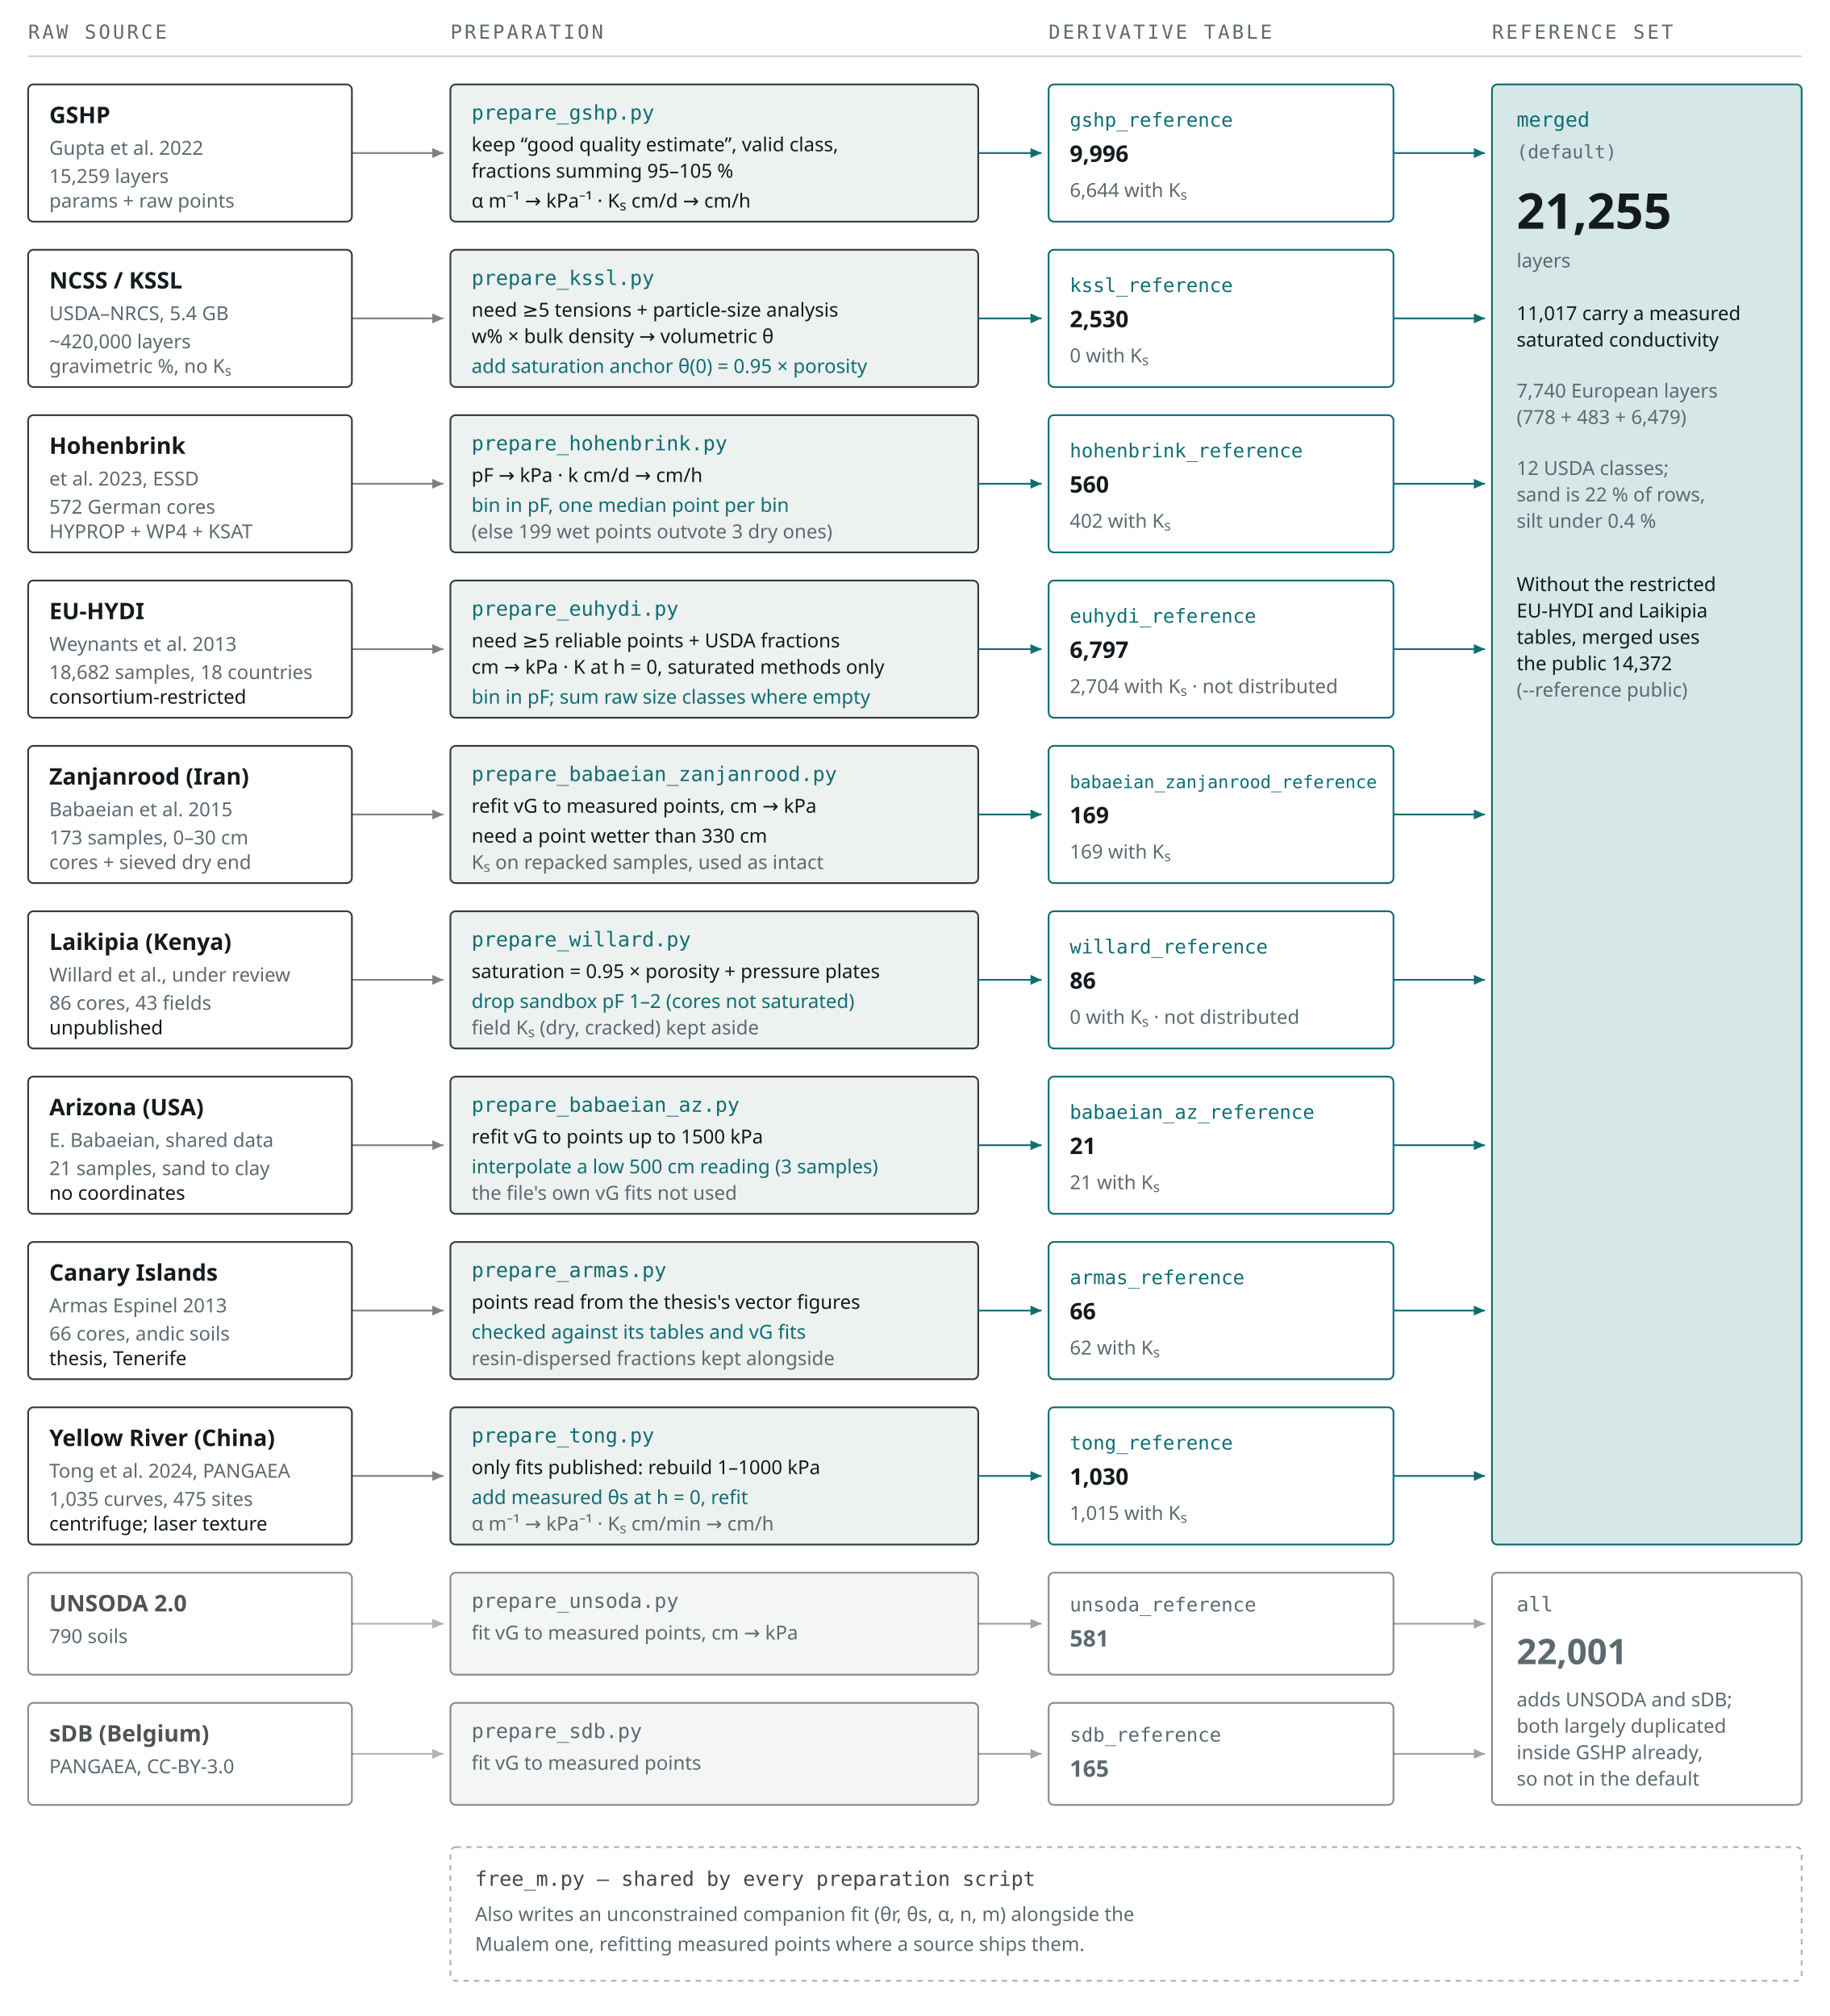
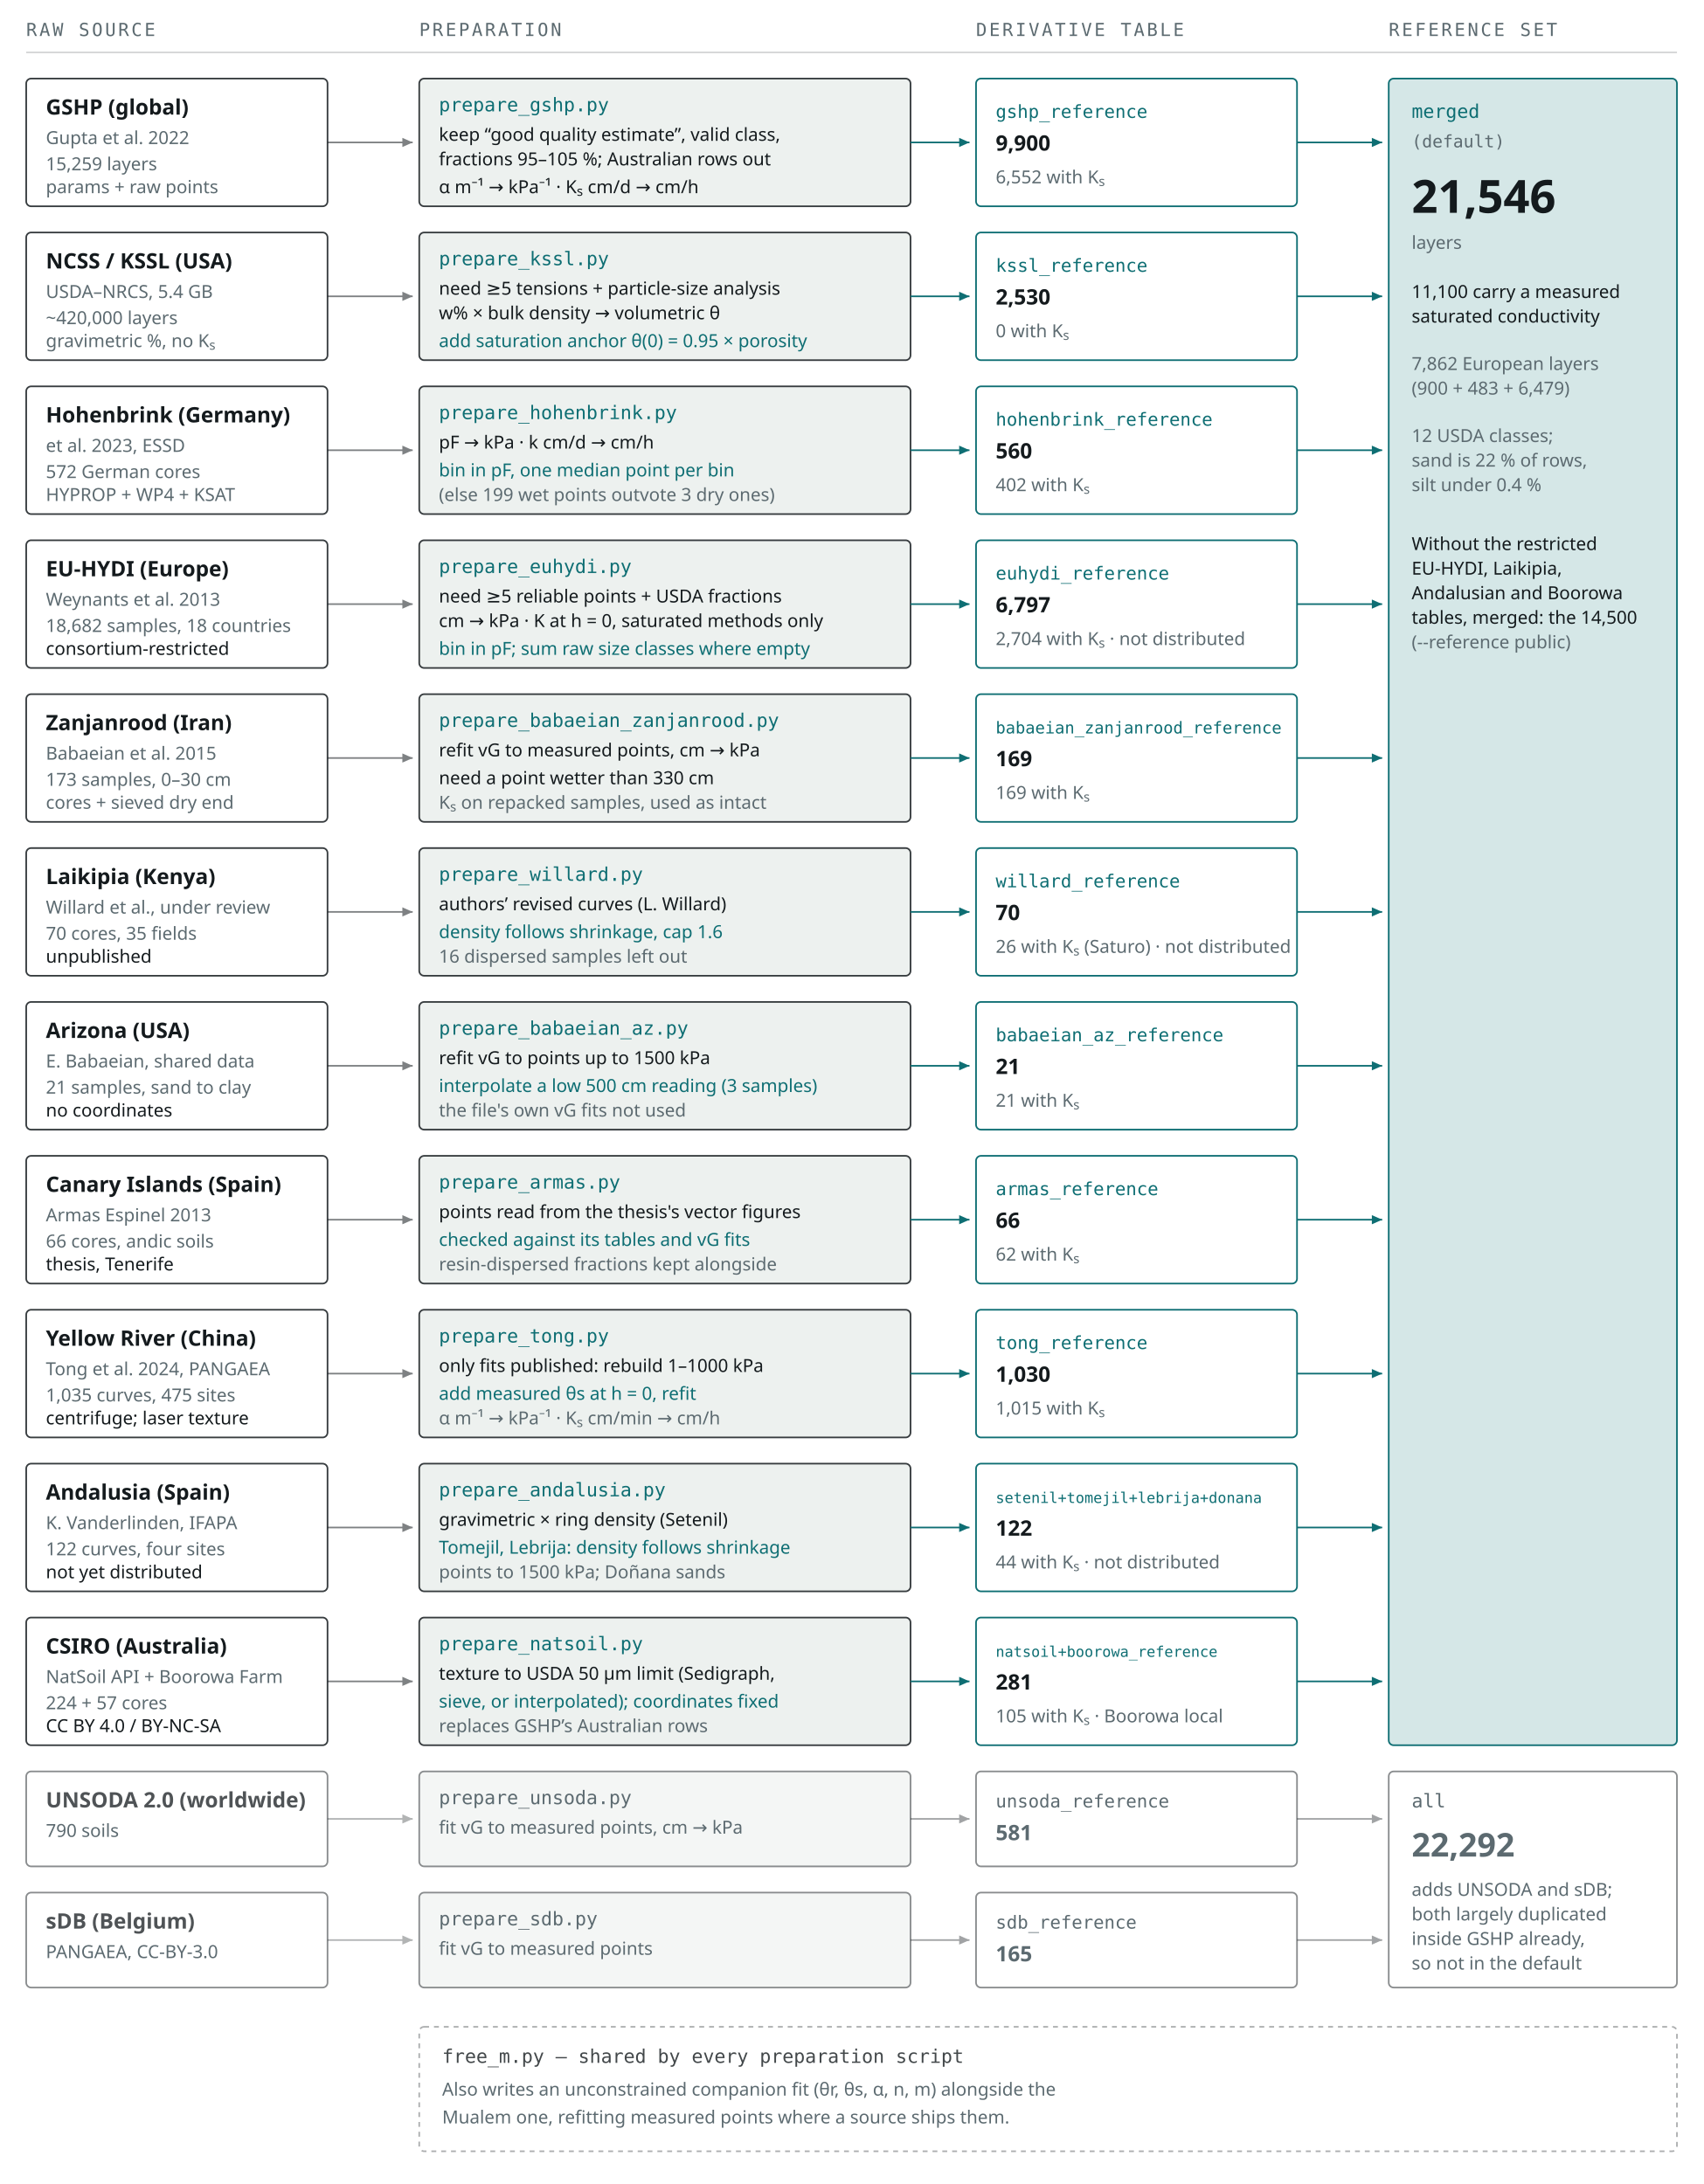
- <svg xmlns="http://www.w3.org/2000/svg" width="1040" height="1146" viewBox="0 0 1040 1146" role="img" aria-label="Eleven source databases pass through per-source preparation scripts into derivative CSV tables; GSHP, KSSL, Hohenbrink, Zanjanrood, Arizona, the Canary Islands, the Yellow River Basin, the restricted EU-HYDI and the unpublished Laikipia form the default merged reference of 20,052 layers, with UNSODA and sDB added only in the all set.">
+ <svg xmlns="http://www.w3.org/2000/svg" width="1040" height="1334" viewBox="0 0 1040 1334" role="img" aria-label="Thirteen source databases pass through per-source preparation scripts into derivative CSV tables; GSHP, KSSL, Hohenbrink, Zanjanrood, Arizona, the Canary Islands, the Yellow River Basin, the restricted EU-HYDI, the unpublished Laikipia, the Andalusian soils (not yet distributed) and the Australian CSIRO cores (NatSoil and Boorowa) form the default merged reference of 21,546 layers, with UNSODA and sDB added only in the all set.">
  <defs>
    <marker id="ar" viewBox="0 0 10 10" refX="9" refY="5" markerWidth="7" markerHeight="7" orient="auto-start-reverse">
      <path d="M 0 1 L 9 5 L 0 9 z" fill="#141A1D" />
    </marker>
    <marker id="ara" viewBox="0 0 10 10" refX="9" refY="5" markerWidth="7" markerHeight="7" orient="auto-start-reverse">
      <path d="M 0 1 L 9 5 L 0 9 z" fill="#0E6E73" />
    </marker>
  </defs>
  <g font-family="IBM Plex Mono, monospace" font-size="11" letter-spacing="1.4" fill="#5C6A70">
    <text x="16" y="22">RAW SOURCE</text>
    <text x="256" y="22">PREPARATION</text>
    <text x="596" y="22">DERIVATIVE TABLE</text>
    <text x="848" y="22">REFERENCE SET</text>
  </g>
  <line x1="16" y1="32" x2="1024" y2="32" stroke="#141A1D" opacity=".18" />
  <g font-family="IBM Plex Sans, sans-serif">
    <rect x="16" y="48" width="184" height="78" rx="3" fill="none" stroke="#141A1D" opacity=".85" />
-     <text x="28" y="70" font-size="13" font-weight="600" fill="#141A1D">GSHP</text>
+     <text x="28" y="70" font-size="13" font-weight="600" fill="#141A1D">GSHP (global)</text>
    <text x="28" y="88" font-size="11" fill="#5C6A70">Gupta et al. 2022</text>
    <text x="28" y="104" font-size="11" fill="#5C6A70">15,259 layers</text>
    <text x="28" y="118" font-size="11" fill="#5C6A70">params + raw points</text>
    <rect x="256" y="48" width="300" height="78" rx="3" fill="#EAEEEC" stroke="#141A1D" opacity=".85" />
    <text x="268" y="68" font-size="11.5" font-family="IBM Plex Mono, monospace" fill="#0E6E73">prepare_gshp.py</text>
    <text x="268" y="86" font-size="11" fill="#141A1D">keep “good quality estimate”, valid class,</text>
-     <text x="268" y="101" font-size="11" fill="#141A1D">fractions summing 95–105 %</text>
+     <text x="268" y="101" font-size="11" fill="#141A1D">fractions 95–105 %; Australian rows out</text>
    <text x="268" y="118" font-size="11" fill="#141A1D">α m⁻¹ → kPa⁻¹   ·   K<tspan baseline-shift="sub" font-size="8">s</tspan> cm/d → cm/h</text>
    <rect x="16" y="142" width="184" height="78" rx="3" fill="none" stroke="#141A1D" opacity=".85" />
-     <text x="28" y="164" font-size="13" font-weight="600" fill="#141A1D">NCSS / KSSL</text>
+     <text x="28" y="164" font-size="13" font-weight="600" fill="#141A1D">NCSS / KSSL (USA)</text>
    <text x="28" y="182" font-size="11" fill="#5C6A70">USDA–NRCS, 5.4 GB</text>
    <text x="28" y="198" font-size="11" fill="#5C6A70">~420,000 layers</text>
    <text x="28" y="212" font-size="11" fill="#5C6A70">gravimetric %, no K<tspan baseline-shift="sub" font-size="8">s</tspan>
    </text>
    <rect x="256" y="142" width="300" height="78" rx="3" fill="#EAEEEC" stroke="#141A1D" opacity=".85" />
    <text x="268" y="162" font-size="11.5" font-family="IBM Plex Mono, monospace" fill="#0E6E73">prepare_kssl.py</text>
    <text x="268" y="180" font-size="11" fill="#141A1D">need ≥5 tensions + particle-size analysis</text>
    <text x="268" y="195" font-size="11" fill="#141A1D">w% × bulk density → volumetric θ</text>
    <text x="268" y="212" font-size="11" fill="#0E6E73">add saturation anchor θ(0) = 0.95 × porosity</text>
    <rect x="16" y="236" width="184" height="78" rx="3" fill="none" stroke="#141A1D" opacity=".85" />
-     <text x="28" y="258" font-size="13" font-weight="600" fill="#141A1D">Hohenbrink</text>
+     <text x="28" y="258" font-size="13" font-weight="600" fill="#141A1D">Hohenbrink (Germany)</text>
    <text x="28" y="276" font-size="11" fill="#5C6A70">et al. 2023, ESSD</text>
    <text x="28" y="292" font-size="11" fill="#5C6A70">572 German cores</text>
    <text x="28" y="306" font-size="11" fill="#5C6A70">HYPROP + WP4 + KSAT</text>
    <rect x="256" y="236" width="300" height="78" rx="3" fill="#EAEEEC" stroke="#141A1D" opacity=".85" />
    <text x="268" y="256" font-size="11.5" font-family="IBM Plex Mono, monospace" fill="#0E6E73">prepare_hohenbrink.py</text>
    <text x="268" y="274" font-size="11" fill="#141A1D">pF → kPa   ·   k cm/d → cm/h</text>
    <text x="268" y="291" font-size="11" fill="#0E6E73">bin in pF, one median point per bin</text>
    <text x="268" y="306" font-size="11" fill="#5C6A70">(else 199 wet points outvote 3 dry ones)</text>
    <rect x="16" y="330" width="184" height="78" rx="3" fill="none" stroke="#141A1D" opacity=".85" />
-     <text x="28" y="352" font-size="13" font-weight="600" fill="#141A1D">EU-HYDI</text>
+     <text x="28" y="352" font-size="13" font-weight="600" fill="#141A1D">EU-HYDI (Europe)</text>
    <text x="28" y="370" font-size="11" fill="#5C6A70">Weynants et al. 2013</text>
    <text x="28" y="386" font-size="11" fill="#5C6A70">18,682 samples, 18 countries</text>
    <text x="28" y="400" font-size="11" fill="#141A1D">consortium-restricted</text>
    <rect x="256" y="330" width="300" height="78" rx="3" fill="#EAEEEC" stroke="#141A1D" opacity=".85" />
    <text x="268" y="350" font-size="11.5" font-family="IBM Plex Mono, monospace" fill="#0E6E73">prepare_euhydi.py</text>
    <text x="268" y="368" font-size="11" fill="#141A1D">need ≥5 reliable points + USDA fractions</text>
    <text x="268" y="383" font-size="11" fill="#141A1D">cm → kPa   ·   K at h = 0, saturated methods only</text>
    <text x="268" y="400" font-size="11" fill="#0E6E73">bin in pF; sum raw size classes where empty</text>
    <rect x="16" y="424" width="184" height="78" rx="3" fill="none" stroke="#141A1D" opacity=".85" />
    <text x="28" y="446" font-size="13" font-weight="600" fill="#141A1D">Zanjanrood (Iran)</text>
    <text x="28" y="464" font-size="11" fill="#5C6A70">Babaeian et al. 2015</text>
    <text x="28" y="480" font-size="11" fill="#5C6A70">173 samples, 0–30 cm</text>
    <text x="28" y="494" font-size="11" fill="#5C6A70">cores + sieved dry end</text>
    <rect x="256" y="424" width="300" height="78" rx="3" fill="#EAEEEC" stroke="#141A1D" opacity=".85" />
    <text x="268" y="444" font-size="11.5" font-family="IBM Plex Mono, monospace" fill="#0E6E73">prepare_babaeian_zanjanrood.py</text>
    <text x="268" y="462" font-size="11" fill="#141A1D">refit vG to measured points, cm → kPa</text>
    <text x="268" y="479" font-size="11" fill="#141A1D">need a point wetter than 330 cm</text>
    <text x="268" y="494" font-size="11" fill="#5C6A70">K<tspan baseline-shift="sub" font-size="8">s</tspan> on repacked samples, used as intact</text>
    <rect x="16" y="518" width="184" height="78" rx="3" fill="none" stroke="#141A1D" opacity=".85" />
    <text x="28" y="540" font-size="13" font-weight="600" fill="#141A1D">Laikipia (Kenya)</text>
    <text x="28" y="558" font-size="11" fill="#5C6A70">Willard et al., under review</text>
-     <text x="28" y="574" font-size="11" fill="#5C6A70">86 cores, 43 fields</text>
+     <text x="28" y="574" font-size="11" fill="#5C6A70">70 cores, 35 fields</text>
    <text x="28" y="588" font-size="11" fill="#141A1D">unpublished</text>
    <rect x="256" y="518" width="300" height="78" rx="3" fill="#EAEEEC" stroke="#141A1D" opacity=".85" />
    <text x="268" y="538" font-size="11.5" font-family="IBM Plex Mono, monospace" fill="#0E6E73">prepare_willard.py</text>
-     <text x="268" y="556" font-size="11" fill="#141A1D">saturation = 0.95 × porosity + pressure plates</text>
-     <text x="268" y="573" font-size="11" fill="#0E6E73">drop sandbox pF 1–2 (cores not saturated)</text>
-     <text x="268" y="588" font-size="11" fill="#5C6A70">field K<tspan baseline-shift="sub" font-size="8">s</tspan> (dry, cracked) kept aside</text>
+     <text x="268" y="556" font-size="11" fill="#141A1D">authors’ revised curves (L. Willard)</text>
+     <text x="268" y="573" font-size="11" fill="#0E6E73">density follows shrinkage, cap 1.6</text>
+     <text x="268" y="588" font-size="11" fill="#5C6A70">16 dispersed samples left out</text>
    <rect x="16" y="612" width="184" height="78" rx="3" fill="none" stroke="#141A1D" opacity=".85" />
    <text x="28" y="634" font-size="13" font-weight="600" fill="#141A1D">Arizona (USA)</text>
    <text x="28" y="652" font-size="11" fill="#5C6A70">E. Babaeian, shared data</text>
    <text x="28" y="668" font-size="11" fill="#5C6A70">21 samples, sand to clay</text>
    <text x="28" y="682" font-size="11" fill="#141A1D">no coordinates</text>
    <rect x="256" y="612" width="300" height="78" rx="3" fill="#EAEEEC" stroke="#141A1D" opacity=".85" />
    <text x="268" y="632" font-size="11.5" font-family="IBM Plex Mono, monospace" fill="#0E6E73">prepare_babaeian_az.py</text>
    <text x="268" y="650" font-size="11" fill="#141A1D">refit vG to points up to 1500 kPa</text>
    <text x="268" y="667" font-size="11" fill="#0E6E73">interpolate a low 500 cm reading (3 samples)</text>
    <text x="268" y="682" font-size="11" fill="#5C6A70">the file's own vG fits not used</text>
    <rect x="16" y="706" width="184" height="78" rx="3" fill="none" stroke="#141A1D" opacity=".85" />
-     <text x="28" y="728" font-size="13" font-weight="600" fill="#141A1D">Canary Islands</text>
+     <text x="28" y="728" font-size="13" font-weight="600" fill="#141A1D">Canary Islands (Spain)</text>
    <text x="28" y="746" font-size="11" fill="#5C6A70">Armas Espinel 2013</text>
    <text x="28" y="762" font-size="11" fill="#5C6A70">66 cores, andic soils</text>
    <text x="28" y="776" font-size="11" fill="#141A1D">thesis, Tenerife</text>
    <rect x="256" y="706" width="300" height="78" rx="3" fill="#EAEEEC" stroke="#141A1D" opacity=".85" />
    <text x="268" y="726" font-size="11.5" font-family="IBM Plex Mono, monospace" fill="#0E6E73">prepare_armas.py</text>
    <text x="268" y="744" font-size="11" fill="#141A1D">points read from the thesis's vector figures</text>
    <text x="268" y="761" font-size="11" fill="#0E6E73">checked against its tables and vG fits</text>
    <text x="268" y="776" font-size="11" fill="#5C6A70">resin-dispersed fractions kept alongside</text>
    <rect x="16" y="800" width="184" height="78" rx="3" fill="none" stroke="#141A1D" opacity=".85" />
    <text x="28" y="822" font-size="13" font-weight="600" fill="#141A1D">Yellow River (China)</text>
    <text x="28" y="840" font-size="11" fill="#5C6A70">Tong et al. 2024, PANGAEA</text>
    <text x="28" y="856" font-size="11" fill="#5C6A70">1,035 curves, 475 sites</text>
    <text x="28" y="870" font-size="11" fill="#141A1D">centrifuge; laser texture</text>
    <rect x="256" y="800" width="300" height="78" rx="3" fill="#EAEEEC" stroke="#141A1D" opacity=".85" />
    <text x="268" y="820" font-size="11.5" font-family="IBM Plex Mono, monospace" fill="#0E6E73">prepare_tong.py</text>
    <text x="268" y="838" font-size="11" fill="#141A1D">only fits published: rebuild 1–1000 kPa</text>
    <text x="268" y="855" font-size="11" fill="#0E6E73">add measured θs at h = 0, refit</text>
    <text x="268" y="870" font-size="11" fill="#5C6A70">α m⁻¹ → kPa⁻¹ · K<tspan baseline-shift="sub" font-size="8">s</tspan> cm/min → cm/h</text>
-     <rect x="16" y="894" width="184" height="58" rx="3" fill="none" stroke="#141A1D" opacity=".5" />
-     <text x="28" y="916" font-size="13" font-weight="600" fill="#141A1D" opacity=".75">UNSODA 2.0</text>
-     <text x="28" y="934" font-size="11" fill="#5C6A70">790 soils</text>
-     <rect x="256" y="894" width="300" height="58" rx="3" fill="#EAEEEC" stroke="#141A1D" opacity=".5" />
-     <text x="268" y="914" font-size="11.5" font-family="IBM Plex Mono, monospace" fill="#5C6A70">prepare_unsoda.py</text>
-     <text x="268" y="932" font-size="11" fill="#5C6A70">fit vG to measured points, cm → kPa</text>
-     <rect x="16" y="968" width="184" height="58" rx="3" fill="none" stroke="#141A1D" opacity=".5" />
-     <text x="28" y="990" font-size="13" font-weight="600" fill="#141A1D" opacity=".75">sDB (Belgium)</text>
-     <text x="28" y="1008" font-size="11" fill="#5C6A70">PANGAEA, CC-BY-3.0</text>
-     <rect x="256" y="968" width="300" height="58" rx="3" fill="#EAEEEC" stroke="#141A1D" opacity=".5" />
-     <text x="268" y="988" font-size="11.5" font-family="IBM Plex Mono, monospace" fill="#5C6A70">prepare_sdb.py</text>
-     <text x="268" y="1006" font-size="11" fill="#5C6A70">fit vG to measured points</text>
+     <rect x="16" y="894" width="184" height="78" rx="3" fill="none" stroke="#141A1D" opacity=".85" />
+     <text x="28" y="916" font-size="13" font-weight="600" fill="#141A1D">Andalusia (Spain)</text>
+     <text x="28" y="934" font-size="11" fill="#5C6A70">K. Vanderlinden, IFAPA</text>
+     <text x="28" y="950" font-size="11" fill="#5C6A70">122 curves, four sites</text>
+     <text x="28" y="964" font-size="11" fill="#141A1D">not yet distributed</text>
+     <rect x="256" y="894" width="300" height="78" rx="3" fill="#EAEEEC" stroke="#141A1D" opacity=".85" />
+     <text x="268" y="914" font-size="11.5" font-family="IBM Plex Mono, monospace" fill="#0E6E73">prepare_andalusia.py</text>
+     <text x="268" y="932" font-size="11" fill="#141A1D">gravimetric × ring density (Setenil)</text>
+     <text x="268" y="949" font-size="11" fill="#0E6E73">Tomejil, Lebrija: density follows shrinkage</text>
+     <text x="268" y="964" font-size="11" fill="#5C6A70">points to 1500 kPa; Doñana sands</text>
+     <rect x="596" y="894" width="196" height="78" rx="3" fill="none" stroke="#0E6E73" />
+     <text x="608" y="918" font-size="9" font-family="IBM Plex Mono, monospace" fill="#0E6E73">setenil+tomejil+lebrija+donana</text>
+     <text x="608" y="938" font-size="13" font-weight="600" fill="#141A1D">122</text>
+     <text x="608" y="958" font-size="11" fill="#5C6A70">44 with K<tspan baseline-shift="sub" font-size="8">s</tspan> · not distributed</text>
+     <g stroke="#141A1D" fill="none" opacity=".55">
+       <line x1="200" y1="933" x2="252" y2="933" marker-end="url(#ar)" />
+     </g>
+     <g stroke="#0E6E73" fill="none">
+       <line x1="556" y1="933" x2="592" y2="933" marker-end="url(#ara)" />
+       <line x1="792" y1="933" x2="844" y2="933" marker-end="url(#ara)" />
+     </g>
+     <rect x="16" y="988" width="184" height="78" rx="3" fill="none" stroke="#141A1D" opacity=".85" />
+     <text x="28" y="1010" font-size="13" font-weight="600" fill="#141A1D">CSIRO (Australia)</text>
+     <text x="28" y="1028" font-size="11" fill="#5C6A70">NatSoil API + Boorowa Farm</text>
+     <text x="28" y="1044" font-size="11" fill="#5C6A70">224 + 57 cores</text>
+     <text x="28" y="1058" font-size="11" fill="#141A1D">CC BY 4.0 / BY-NC-SA</text>
+     <rect x="256" y="988" width="300" height="78" rx="3" fill="#EAEEEC" stroke="#141A1D" opacity=".85" />
+     <text x="268" y="1008" font-size="11.5" font-family="IBM Plex Mono, monospace" fill="#0E6E73">prepare_natsoil.py</text>
+     <text x="268" y="1026" font-size="11" fill="#141A1D">texture to USDA 50 µm limit (Sedigraph,</text>
+     <text x="268" y="1043" font-size="11" fill="#0E6E73">sieve, or interpolated); coordinates fixed</text>
+     <text x="268" y="1058" font-size="11" fill="#5C6A70">replaces GSHP’s Australian rows</text>
+     <rect x="596" y="988" width="196" height="78" rx="3" fill="none" stroke="#0E6E73" />
+     <text x="608" y="1012" font-size="9" font-family="IBM Plex Mono, monospace" fill="#0E6E73">natsoil+boorowa_reference</text>
+     <text x="608" y="1032" font-size="13" font-weight="600" fill="#141A1D">281</text>
+     <text x="608" y="1052" font-size="11" fill="#5C6A70">105 with K<tspan baseline-shift="sub" font-size="8">s</tspan> · Boorowa local</text>
+     <g stroke="#141A1D" fill="none" opacity=".55">
+       <line x1="200" y1="1027" x2="252" y2="1027" marker-end="url(#ar)" />
+     </g>
+     <g stroke="#0E6E73" fill="none">
+       <line x1="556" y1="1027" x2="592" y2="1027" marker-end="url(#ara)" />
+       <line x1="792" y1="1027" x2="844" y2="1027" marker-end="url(#ara)" />
+     </g>
+     <rect x="16" y="1082" width="184" height="58" rx="3" fill="none" stroke="#141A1D" opacity=".5" />
+     <text x="28" y="1104" font-size="13" font-weight="600" fill="#141A1D" opacity=".75">UNSODA 2.0 (worldwide)</text>
+     <text x="28" y="1122" font-size="11" fill="#5C6A70">790 soils</text>
+     <rect x="256" y="1082" width="300" height="58" rx="3" fill="#EAEEEC" stroke="#141A1D" opacity=".5" />
+     <text x="268" y="1102" font-size="11.5" font-family="IBM Plex Mono, monospace" fill="#5C6A70">prepare_unsoda.py</text>
+     <text x="268" y="1120" font-size="11" fill="#5C6A70">fit vG to measured points, cm → kPa</text>
+     <rect x="16" y="1156" width="184" height="58" rx="3" fill="none" stroke="#141A1D" opacity=".5" />
+     <text x="28" y="1178" font-size="13" font-weight="600" fill="#141A1D" opacity=".75">sDB (Belgium)</text>
+     <text x="28" y="1196" font-size="11" fill="#5C6A70">PANGAEA, CC-BY-3.0</text>
+     <rect x="256" y="1156" width="300" height="58" rx="3" fill="#EAEEEC" stroke="#141A1D" opacity=".5" />
+     <text x="268" y="1176" font-size="11.5" font-family="IBM Plex Mono, monospace" fill="#5C6A70">prepare_sdb.py</text>
+     <text x="268" y="1194" font-size="11" fill="#5C6A70">fit vG to measured points</text>
    <g font-size="11" font-family="IBM Plex Mono, monospace">
      <rect x="596" y="48" width="196" height="78" rx="3" fill="none" stroke="#0E6E73" />
      <text x="608" y="72" fill="#0E6E73">gshp_reference</text>
-       <text x="608" y="92" font-size="13" font-family="IBM Plex Sans, sans-serif" font-weight="600" fill="#141A1D">9,996</text>
-       <text x="608" y="112" font-size="11" font-family="IBM Plex Sans, sans-serif" fill="#5C6A70">6,644 with K<tspan baseline-shift="sub" font-size="8">s</tspan>
+       <text x="608" y="92" font-size="13" font-family="IBM Plex Sans, sans-serif" font-weight="600" fill="#141A1D">9,900</text>
+       <text x="608" y="112" font-size="11" font-family="IBM Plex Sans, sans-serif" fill="#5C6A70">6,552 with K<tspan baseline-shift="sub" font-size="8">s</tspan>
      </text>
      <rect x="596" y="142" width="196" height="78" rx="3" fill="none" stroke="#0E6E73" />
      <text x="608" y="166" fill="#0E6E73">kssl_reference</text>
      <text x="608" y="186" font-size="13" font-family="IBM Plex Sans, sans-serif" font-weight="600" fill="#141A1D">2,530</text>
      <text x="608" y="206" font-size="11" font-family="IBM Plex Sans, sans-serif" fill="#5C6A70">0 with K<tspan baseline-shift="sub" font-size="8">s</tspan>
      </text>
      <rect x="596" y="236" width="196" height="78" rx="3" fill="none" stroke="#0E6E73" />
      <text x="608" y="260" fill="#0E6E73">hohenbrink_reference</text>
      <text x="608" y="280" font-size="13" font-family="IBM Plex Sans, sans-serif" font-weight="600" fill="#141A1D">560</text>
      <text x="608" y="300" font-size="11" font-family="IBM Plex Sans, sans-serif" fill="#5C6A70">402 with K<tspan baseline-shift="sub" font-size="8">s</tspan>
      </text>
      <rect x="596" y="330" width="196" height="78" rx="3" fill="none" stroke="#0E6E73" />
      <text x="608" y="354" fill="#0E6E73">euhydi_reference</text>
      <text x="608" y="374" font-size="13" font-family="IBM Plex Sans, sans-serif" font-weight="600" fill="#141A1D">6,797</text>
      <text x="608" y="394" font-size="11" font-family="IBM Plex Sans, sans-serif" fill="#5C6A70">2,704 with K<tspan baseline-shift="sub" font-size="8">s</tspan> · not distributed</text>
      <rect x="596" y="424" width="196" height="78" rx="3" fill="none" stroke="#0E6E73" />
      <text x="608" y="448" fill="#0E6E73" font-size="10">babaeian_zanjanrood_reference</text>
      <text x="608" y="468" font-size="13" font-family="IBM Plex Sans, sans-serif" font-weight="600" fill="#141A1D">169</text>
      <text x="608" y="488" font-size="11" font-family="IBM Plex Sans, sans-serif" fill="#5C6A70">169 with K<tspan baseline-shift="sub" font-size="8">s</tspan>
      </text>
      <rect x="596" y="518" width="196" height="78" rx="3" fill="none" stroke="#0E6E73" />
      <text x="608" y="542" fill="#0E6E73">willard_reference</text>
-       <text x="608" y="562" font-size="13" font-family="IBM Plex Sans, sans-serif" font-weight="600" fill="#141A1D">86</text>
-       <text x="608" y="582" font-size="11" font-family="IBM Plex Sans, sans-serif" fill="#5C6A70">0 with K<tspan baseline-shift="sub" font-size="8">s</tspan> · not distributed</text>
+       <text x="608" y="562" font-size="13" font-family="IBM Plex Sans, sans-serif" font-weight="600" fill="#141A1D">70</text>
+       <text x="608" y="582" font-size="11" font-family="IBM Plex Sans, sans-serif" fill="#5C6A70">26 with K<tspan baseline-shift="sub" font-size="8">s</tspan> (Saturo) · not distributed</text>
      <rect x="596" y="612" width="196" height="78" rx="3" fill="none" stroke="#0E6E73" />
      <text x="608" y="636" fill="#0E6E73">babaeian_az_reference</text>
      <text x="608" y="656" font-size="13" font-family="IBM Plex Sans, sans-serif" font-weight="600" fill="#141A1D">21</text>
      <text x="608" y="676" font-size="11" font-family="IBM Plex Sans, sans-serif" fill="#5C6A70">21 with K<tspan baseline-shift="sub" font-size="8">s</tspan>
      </text>
      <rect x="596" y="706" width="196" height="78" rx="3" fill="none" stroke="#0E6E73" />
      <text x="608" y="730" fill="#0E6E73">armas_reference</text>
      <text x="608" y="750" font-size="13" font-family="IBM Plex Sans, sans-serif" font-weight="600" fill="#141A1D">66</text>
      <text x="608" y="770" font-size="11" font-family="IBM Plex Sans, sans-serif" fill="#5C6A70">62 with K<tspan baseline-shift="sub" font-size="8">s</tspan>
      </text>
      <rect x="596" y="800" width="196" height="78" rx="3" fill="none" stroke="#0E6E73" />
      <text x="608" y="824" fill="#0E6E73">tong_reference</text>
      <text x="608" y="844" font-size="13" font-family="IBM Plex Sans, sans-serif" font-weight="600" fill="#141A1D">1,030</text>
      <text x="608" y="864" font-size="11" font-family="IBM Plex Sans, sans-serif" fill="#5C6A70">1,015 with K<tspan baseline-shift="sub" font-size="8">s</tspan>
      </text>
-       <rect x="596" y="894" width="196" height="58" rx="3" fill="none" stroke="#141A1D" opacity=".5" />
-       <text x="608" y="916" fill="#5C6A70">unsoda_reference</text>
-       <text x="608" y="936" font-size="13" font-family="IBM Plex Sans, sans-serif" font-weight="600" fill="#5C6A70">581</text>
-       <rect x="596" y="968" width="196" height="58" rx="3" fill="none" stroke="#141A1D" opacity=".5" />
-       <text x="608" y="990" fill="#5C6A70">sdb_reference</text>
-       <text x="608" y="1010" font-size="13" font-family="IBM Plex Sans, sans-serif" font-weight="600" fill="#5C6A70">165</text>
-     </g>
-     <rect x="848" y="48" width="176" height="830" rx="3" fill="#D5E7E7" stroke="#0E6E73" />
+       <rect x="596" y="1082" width="196" height="58" rx="3" fill="none" stroke="#141A1D" opacity=".5" />
+       <text x="608" y="1104" fill="#5C6A70">unsoda_reference</text>
+       <text x="608" y="1124" font-size="13" font-family="IBM Plex Sans, sans-serif" font-weight="600" fill="#5C6A70">581</text>
+       <rect x="596" y="1156" width="196" height="58" rx="3" fill="none" stroke="#141A1D" opacity=".5" />
+       <text x="608" y="1178" fill="#5C6A70">sdb_reference</text>
+       <text x="608" y="1198" font-size="13" font-family="IBM Plex Sans, sans-serif" font-weight="600" fill="#5C6A70">165</text>
+     </g>
+     <rect x="848" y="48" width="176" height="1018" rx="3" fill="#D5E7E7" stroke="#0E6E73" />
    <text x="862" y="72" font-size="11.5" font-family="IBM Plex Mono, monospace" fill="#0E6E73">merged</text>
    <text x="862" y="90" font-size="10.5" font-family="IBM Plex Mono, monospace" fill="#5C6A70">(default)</text>
-     <text x="862" y="130" font-size="28" font-weight="600" fill="#141A1D">21,255</text>
+     <text x="862" y="130" font-size="28" font-weight="600" fill="#141A1D">21,546</text>
    <text x="862" y="152" font-size="11" fill="#5C6A70">layers</text>
-     <text x="862" y="182" font-size="11" fill="#141A1D">11,017 carry a measured</text>
+     <text x="862" y="182" font-size="11" fill="#141A1D">11,100 carry a measured</text>
    <text x="862" y="197" font-size="11" fill="#141A1D">saturated conductivity</text>
-     <text x="862" y="226" font-size="11" fill="#5C6A70">7,740 European layers</text>
-     <text x="862" y="241" font-size="11" fill="#5C6A70">(778 + 483 + 6,479)</text>
+     <text x="862" y="226" font-size="11" fill="#5C6A70">7,862 European layers</text>
+     <text x="862" y="241" font-size="11" fill="#5C6A70">(900 + 483 + 6,479)</text>
    <text x="862" y="270" font-size="11" fill="#5C6A70">12 USDA classes;</text>
    <text x="862" y="285" font-size="11" fill="#5C6A70">sand is 22 % of rows,</text>
    <text x="862" y="300" font-size="11" fill="#5C6A70">silt under 0.4 %</text>
    <text x="862" y="336" font-size="11" fill="#141A1D">Without the restricted</text>
-     <text x="862" y="351" font-size="11" fill="#141A1D">EU-HYDI and Laikipia</text>
-     <text x="862" y="366" font-size="11" fill="#141A1D">tables, merged uses</text>
-     <text x="862" y="381" font-size="11" fill="#141A1D">the public 14,372</text>
+     <text x="862" y="351" font-size="11" fill="#141A1D">EU-HYDI, Laikipia,</text>
+     <text x="862" y="366" font-size="11" fill="#141A1D">Andalusian and Boorowa</text>
+     <text x="862" y="381" font-size="11" fill="#141A1D">tables, merged: the 14,500</text>
    <text x="862" y="396" font-size="11" fill="#5C6A70">(--reference public)</text>
-     <rect x="848" y="894" width="176" height="132" rx="3" fill="none" stroke="#141A1D" opacity=".5" />
-     <text x="862" y="916" font-size="11.5" font-family="IBM Plex Mono, monospace" fill="#5C6A70">all</text>
-     <text x="862" y="946" font-size="20" font-weight="600" fill="#5C6A70">22,001</text>
-     <text x="862" y="970" font-size="11" fill="#5C6A70">adds UNSODA and sDB;</text>
-     <text x="862" y="985" font-size="11" fill="#5C6A70">both largely duplicated</text>
-     <text x="862" y="1000" font-size="11" fill="#5C6A70">inside GSHP already,</text>
-     <text x="862" y="1015" font-size="11" fill="#5C6A70">so not in the default</text>
+     <rect x="848" y="1082" width="176" height="132" rx="3" fill="none" stroke="#141A1D" opacity=".5" />
+     <text x="862" y="1104" font-size="11.5" font-family="IBM Plex Mono, monospace" fill="#5C6A70">all</text>
+     <text x="862" y="1134" font-size="20" font-weight="600" fill="#5C6A70">22,292</text>
+     <text x="862" y="1158" font-size="11" fill="#5C6A70">adds UNSODA and sDB;</text>
+     <text x="862" y="1173" font-size="11" fill="#5C6A70">both largely duplicated</text>
+     <text x="862" y="1188" font-size="11" fill="#5C6A70">inside GSHP already,</text>
+     <text x="862" y="1203" font-size="11" fill="#5C6A70">so not in the default</text>
  </g>
  <g stroke="#141A1D" fill="none" opacity=".55">
    <line x1="200" y1="87" x2="252" y2="87" marker-end="url(#ar)" />
    <line x1="200" y1="181" x2="252" y2="181" marker-end="url(#ar)" />
    <line x1="200" y1="275" x2="252" y2="275" marker-end="url(#ar)" />
    <line x1="200" y1="369" x2="252" y2="369" marker-end="url(#ar)" />
    <line x1="200" y1="463" x2="252" y2="463" marker-end="url(#ar)" />
    <line x1="200" y1="557" x2="252" y2="557" marker-end="url(#ar)" />
    <line x1="200" y1="651" x2="252" y2="651" marker-end="url(#ar)" />
    <line x1="200" y1="745" x2="252" y2="745" marker-end="url(#ar)" />
    <line x1="200" y1="839" x2="252" y2="839" marker-end="url(#ar)" />
-     <line x1="200" y1="923" x2="252" y2="923" marker-end="url(#ar)" opacity=".6" />
-     <line x1="200" y1="997" x2="252" y2="997" marker-end="url(#ar)" opacity=".6" />
+     <line x1="200" y1="1111" x2="252" y2="1111" marker-end="url(#ar)" opacity=".6" />
+     <line x1="200" y1="1185" x2="252" y2="1185" marker-end="url(#ar)" opacity=".6" />
  </g>
  <g stroke="#0E6E73" fill="none">
    <line x1="556" y1="87" x2="592" y2="87" marker-end="url(#ara)" />
    <line x1="556" y1="181" x2="592" y2="181" marker-end="url(#ara)" />
    <line x1="556" y1="275" x2="592" y2="275" marker-end="url(#ara)" />
    <line x1="556" y1="369" x2="592" y2="369" marker-end="url(#ara)" />
    <line x1="556" y1="463" x2="592" y2="463" marker-end="url(#ara)" />
    <line x1="556" y1="557" x2="592" y2="557" marker-end="url(#ara)" />
    <line x1="556" y1="651" x2="592" y2="651" marker-end="url(#ara)" />
    <line x1="556" y1="745" x2="592" y2="745" marker-end="url(#ara)" />
    <line x1="556" y1="839" x2="592" y2="839" marker-end="url(#ara)" />
    <line x1="792" y1="87" x2="844" y2="87" marker-end="url(#ara)" />
    <line x1="792" y1="181" x2="844" y2="181" marker-end="url(#ara)" />
    <line x1="792" y1="275" x2="844" y2="275" marker-end="url(#ara)" />
    <line x1="792" y1="369" x2="844" y2="369" marker-end="url(#ara)" />
    <line x1="792" y1="463" x2="844" y2="463" marker-end="url(#ara)" />
    <line x1="792" y1="557" x2="844" y2="557" marker-end="url(#ara)" />
    <line x1="792" y1="651" x2="844" y2="651" marker-end="url(#ara)" />
    <line x1="792" y1="745" x2="844" y2="745" marker-end="url(#ara)" />
    <line x1="792" y1="839" x2="844" y2="839" marker-end="url(#ara)" />
  </g>
  <g stroke="#141A1D" fill="none" opacity=".4">
-     <line x1="556" y1="923" x2="592" y2="923" marker-end="url(#ar)" />
-     <line x1="556" y1="997" x2="592" y2="997" marker-end="url(#ar)" />
-     <line x1="792" y1="923" x2="844" y2="923" marker-end="url(#ar)" />
-     <line x1="792" y1="997" x2="844" y2="997" marker-end="url(#ar)" />
-   </g>
-   <rect x="256" y="1050" width="768" height="76" rx="3" fill="none" stroke="#141A1D" opacity=".35" stroke-dasharray="3 3" />
-   <text x="270" y="1072" font-size="11.5" font-family="IBM Plex Mono, monospace" fill="#141A1D" opacity=".8">free_m.py — shared by every preparation script</text>
-   <text x="270" y="1092" font-size="11" font-family="IBM Plex Sans, sans-serif" fill="#5C6A70">Also writes an unconstrained companion fit (θr, θs, α, n, m) alongside the</text>
-   <text x="270" y="1109" font-size="11" font-family="IBM Plex Sans, sans-serif" fill="#5C6A70">Mualem one, refitting measured points where a source ships them.</text>
+     <line x1="556" y1="1111" x2="592" y2="1111" marker-end="url(#ar)" />
+     <line x1="556" y1="1185" x2="592" y2="1185" marker-end="url(#ar)" />
+     <line x1="792" y1="1111" x2="844" y2="1111" marker-end="url(#ar)" />
+     <line x1="792" y1="1185" x2="844" y2="1185" marker-end="url(#ar)" />
+   </g>
+   <rect x="256" y="1238" width="768" height="76" rx="3" fill="none" stroke="#141A1D" opacity=".35" stroke-dasharray="3 3" />
+   <text x="270" y="1260" font-size="11.5" font-family="IBM Plex Mono, monospace" fill="#141A1D" opacity=".8">free_m.py — shared by every preparation script</text>
+   <text x="270" y="1280" font-size="11" font-family="IBM Plex Sans, sans-serif" fill="#5C6A70">Also writes an unconstrained companion fit (θr, θs, α, n, m) alongside the</text>
+   <text x="270" y="1297" font-size="11" font-family="IBM Plex Sans, sans-serif" fill="#5C6A70">Mualem one, refitting measured points where a source ships them.</text>
</svg>
